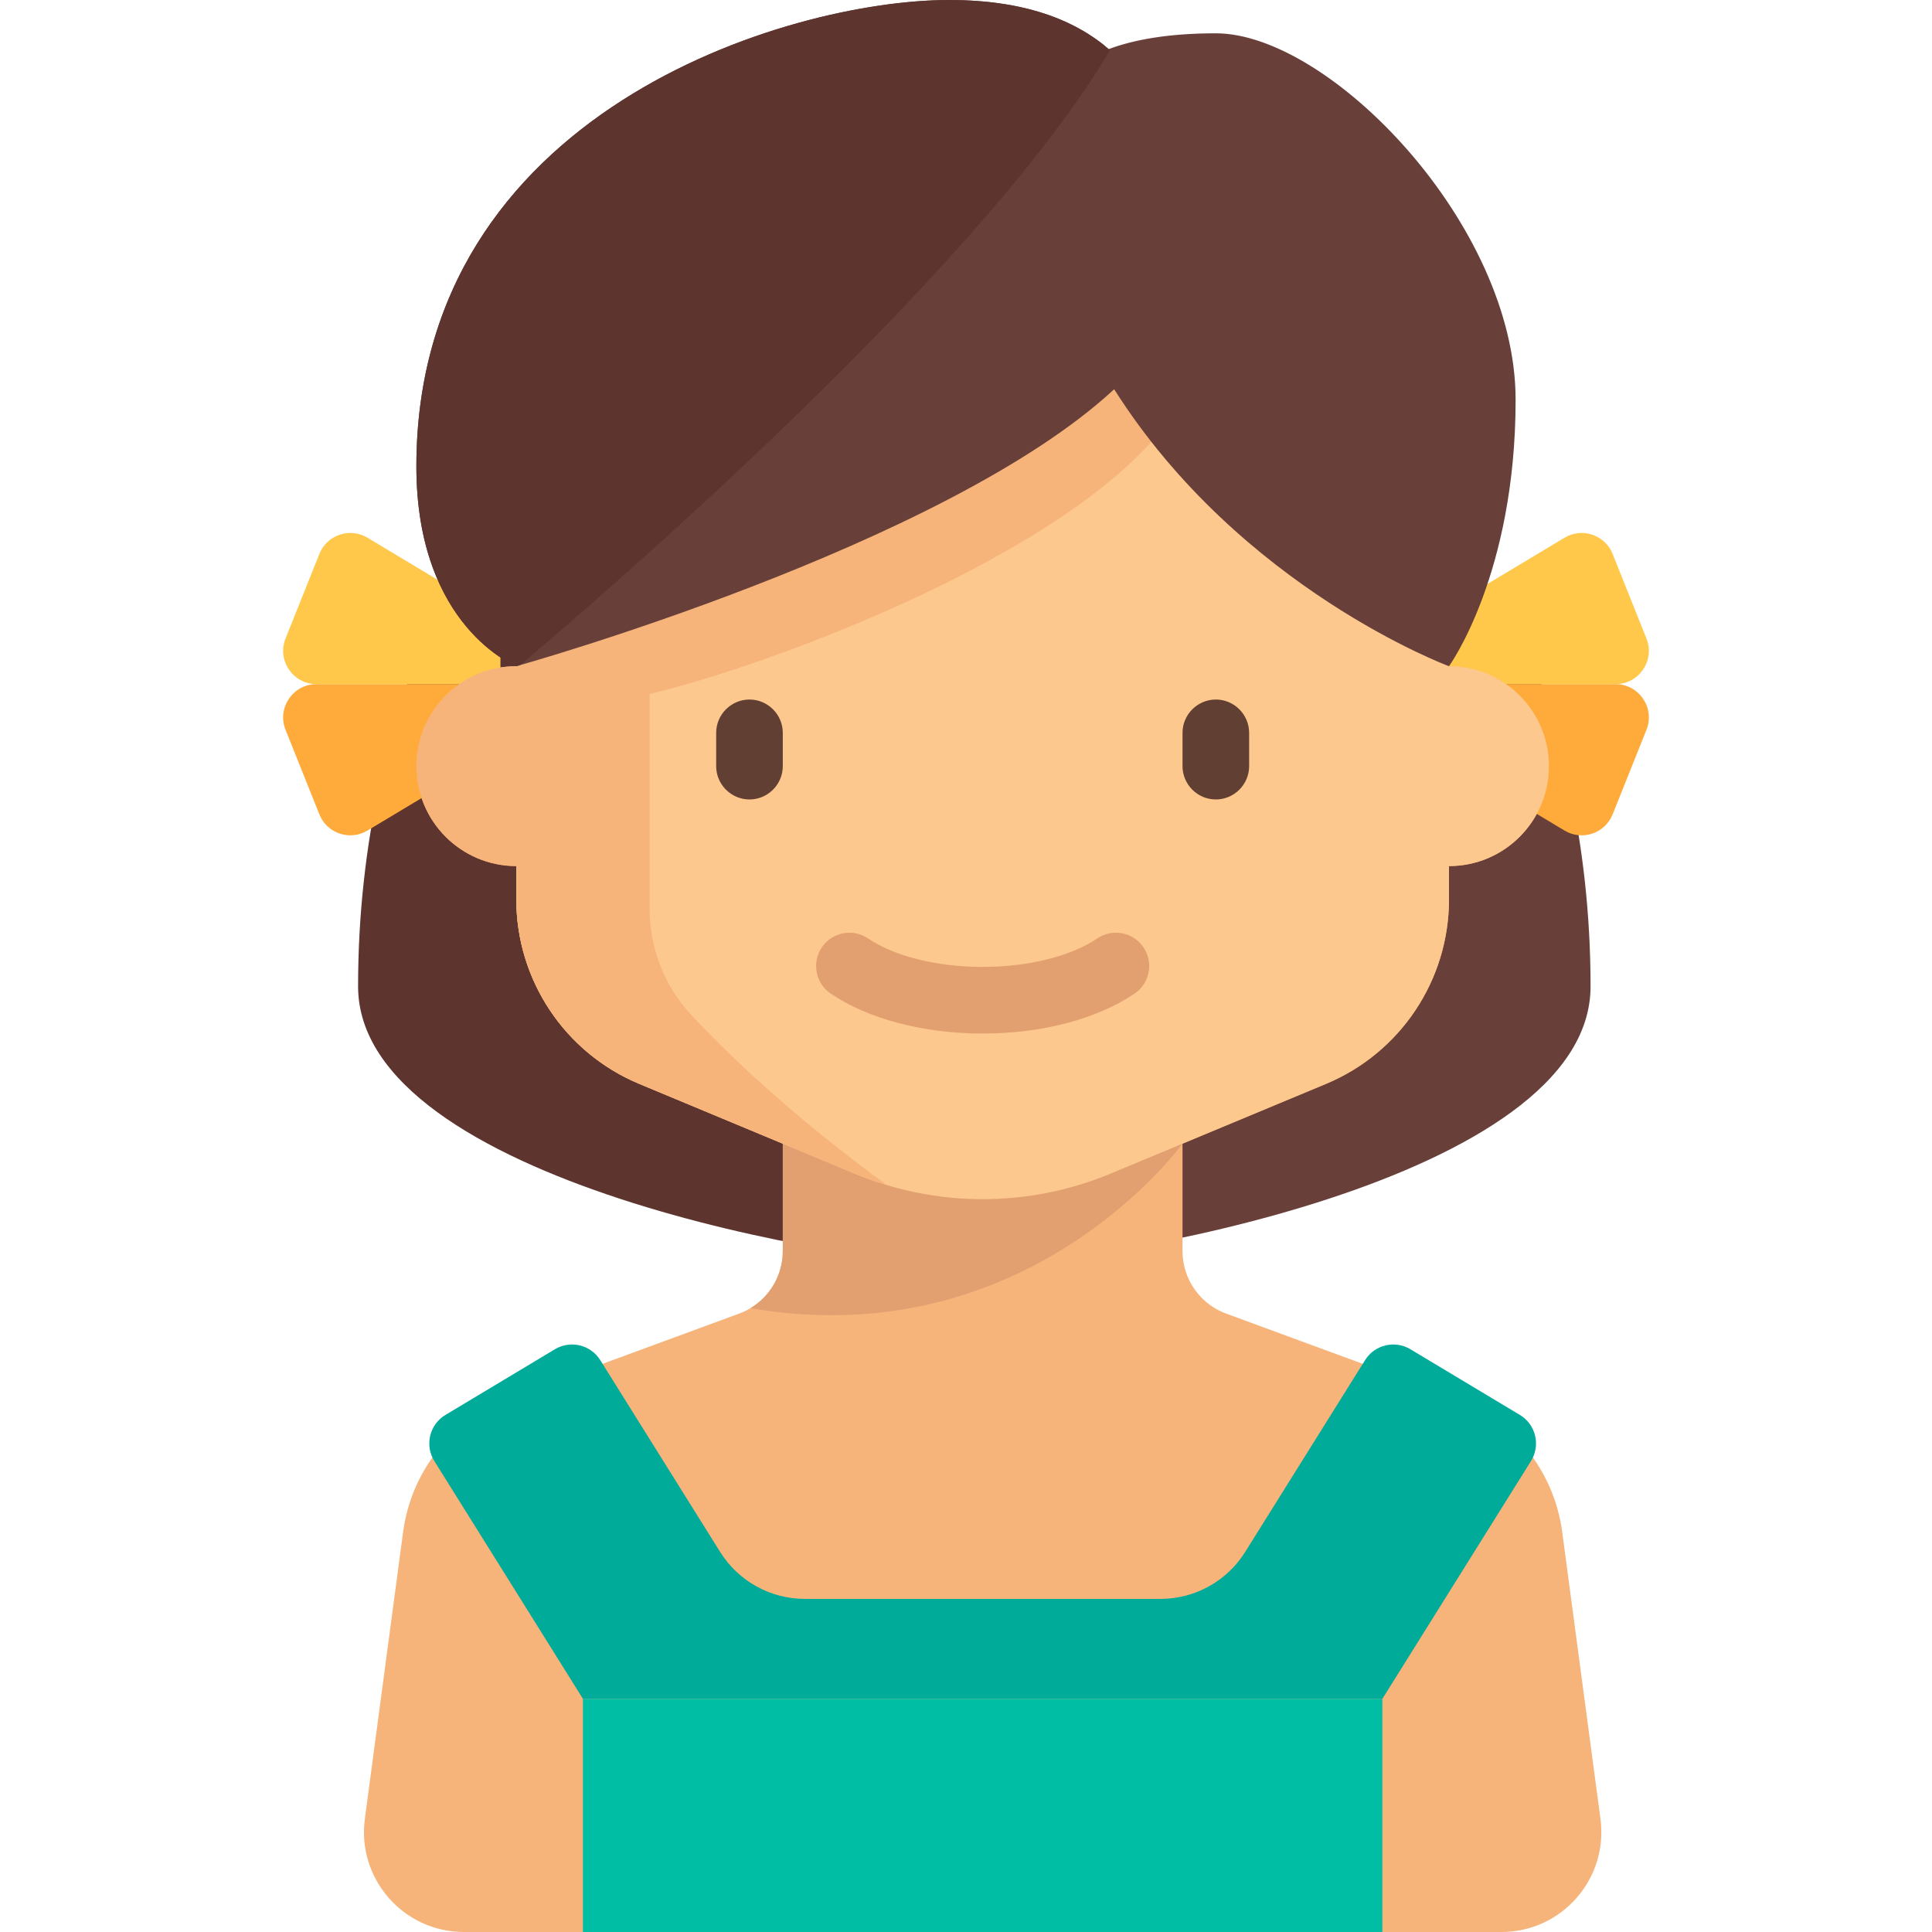
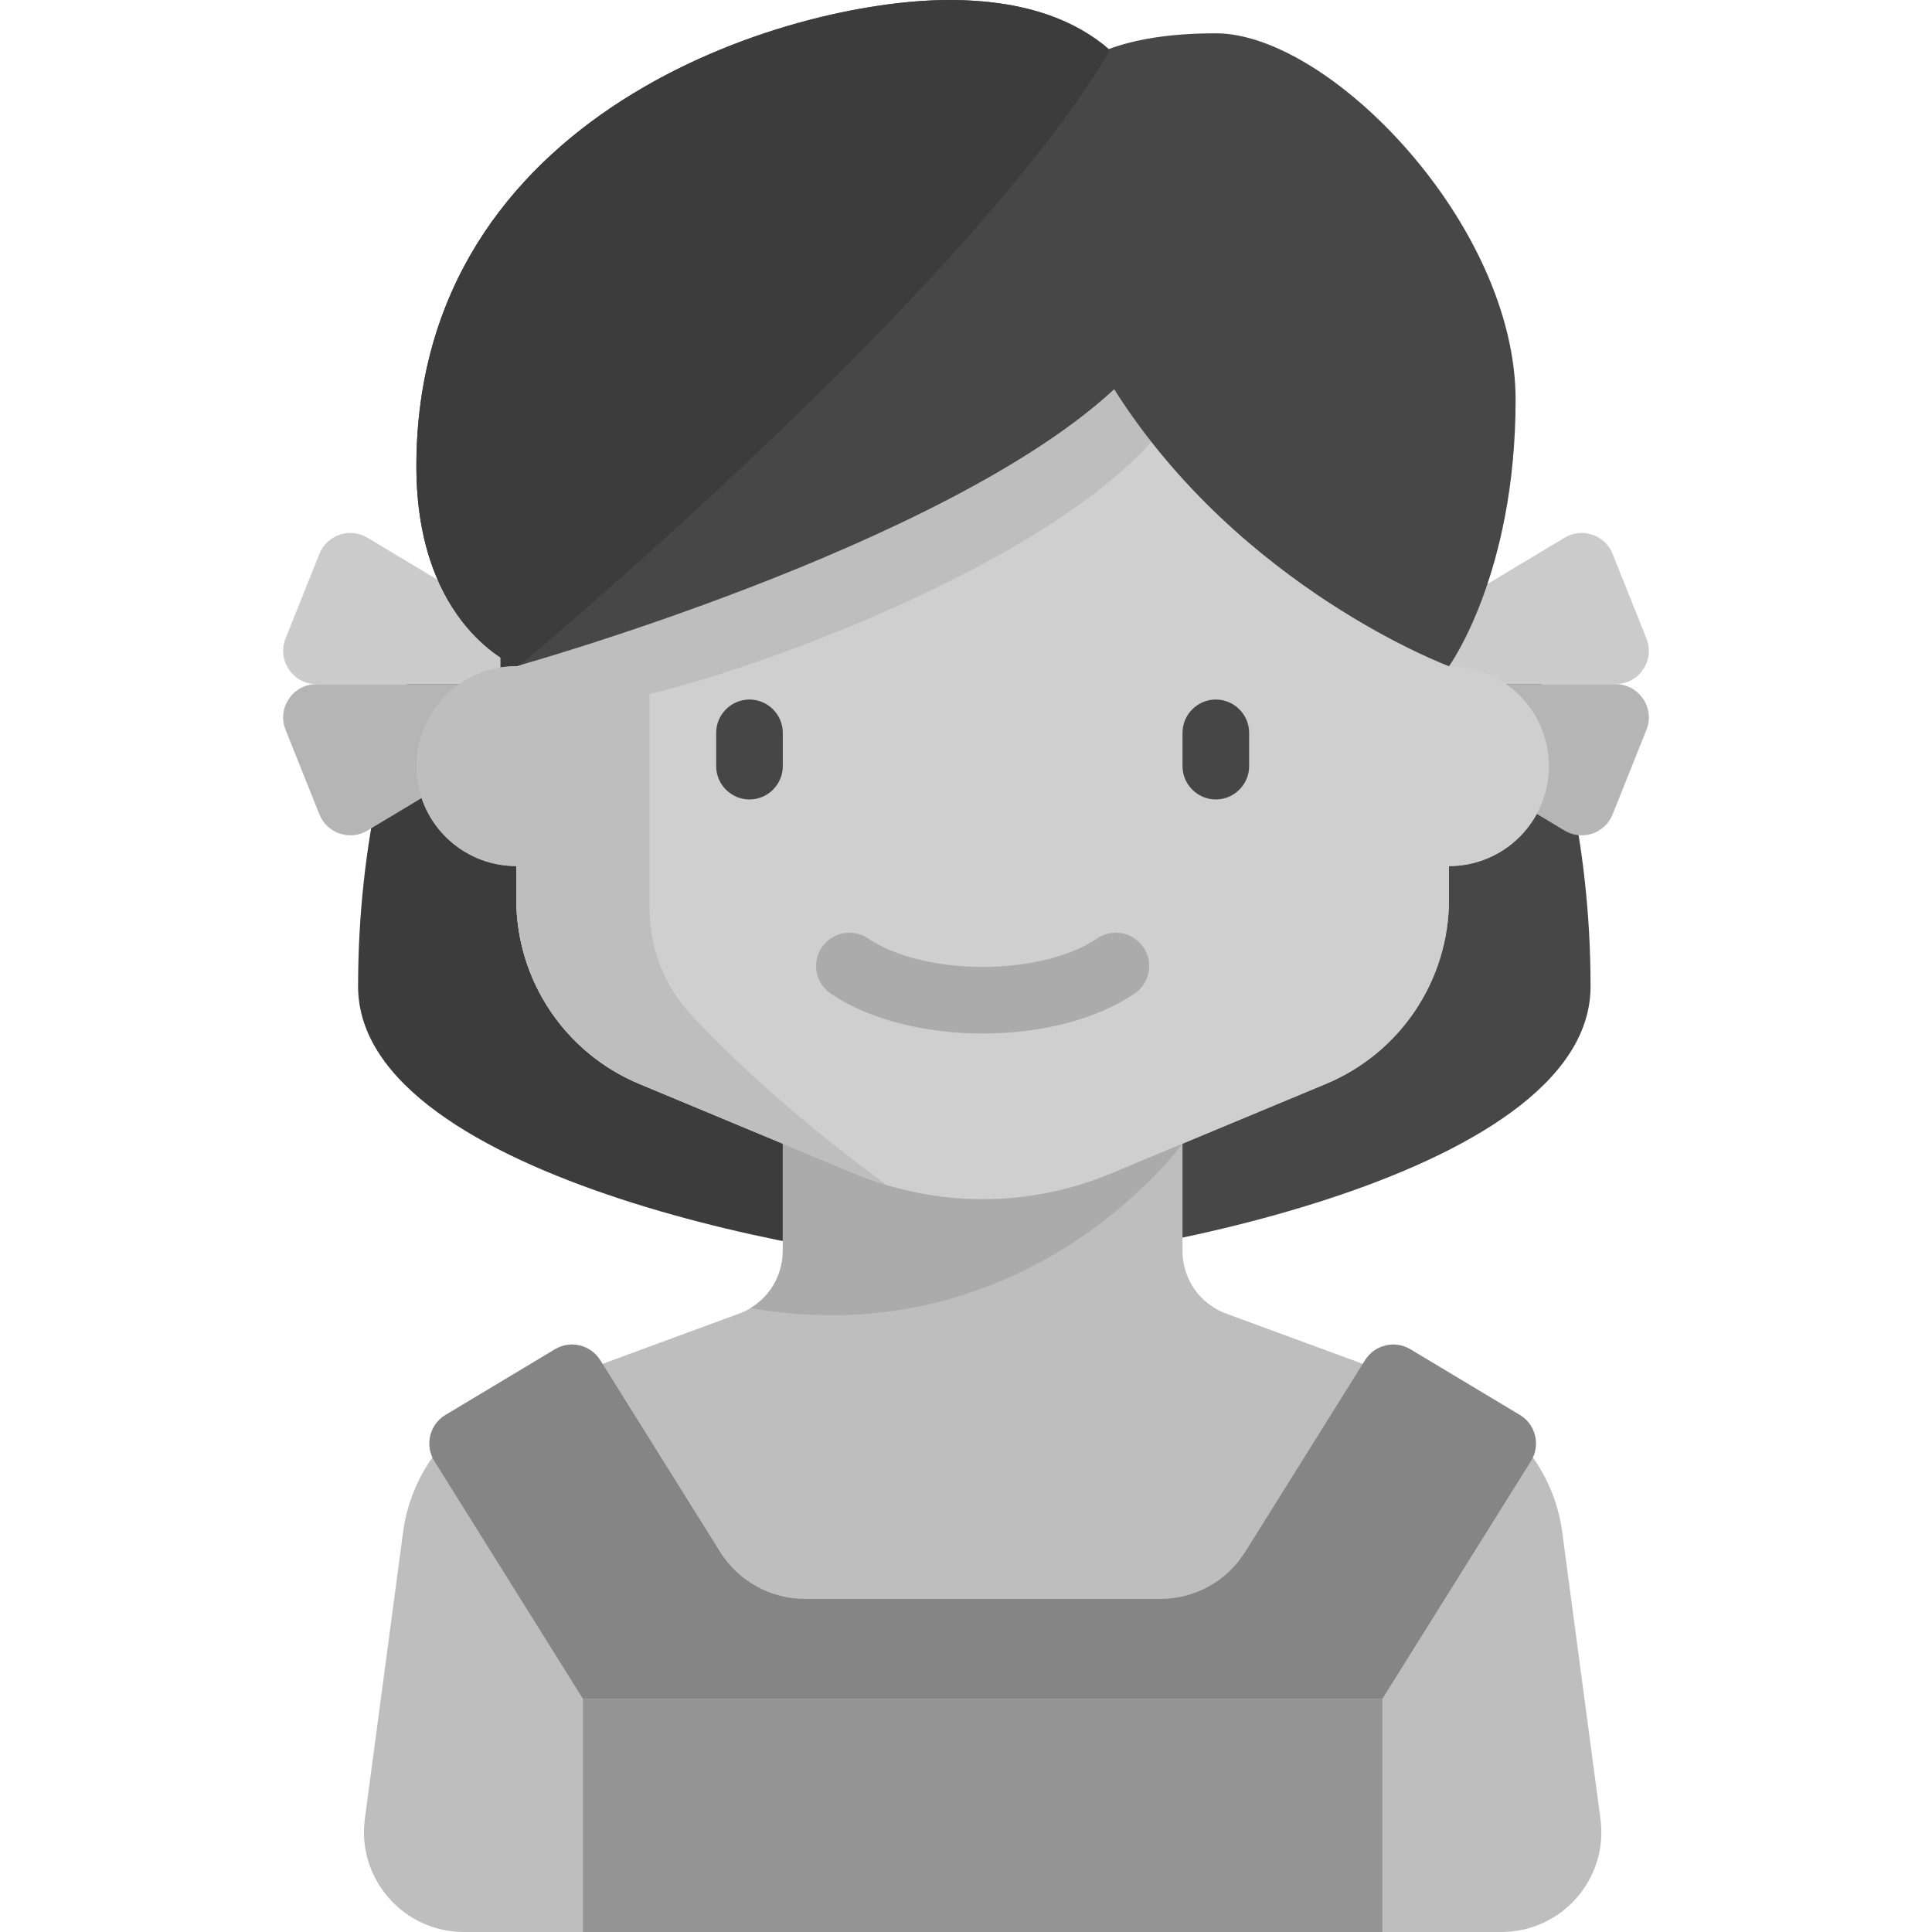
<svg xmlns="http://www.w3.org/2000/svg" version="1.1" id="Layer_1" viewBox="0 0 464.004 464.004" xml:space="preserve">
  <defs id="defs16">
	
	
	
	
	
	
	
	
	
	
	
	
	
	
	
	
	
</defs>
  <g id="g2">
-     <path style="fill:#5e342e" d="m 101.941,153.004 c -7.98,19.92 -15.94,48.624 -15.94,83.892 0,46.747 118.667,67.037 148,67.037 V 153.004 Z" id="path1" />
-     <path style="fill:#683f39" d="m 234.001,153.004 v 150.929 c 29.333,0 148,-20.29 148,-67.037 0,-35.268 -7.96,-63.972 -15.94,-83.892 z" id="path2" />
+     <path style="fill:#3c3c3c" d="m 101.941,153.004 c -7.98,19.92 -15.94,48.624 -15.94,83.892 0,46.747 118.667,67.037 148,67.037 V 153.004 Z" id="path1" />
+     <path style="fill:#474747" d="m 234.001,153.004 v 150.929 c 29.333,0 148,-20.29 148,-67.037 0,-35.268 -7.96,-63.972 -15.94,-83.892 z" id="path2" />
  </g>
-   <path style="fill:#f6b47b" d="m 384.379,436.832 -9.188,-68.908 c -1.962,-14.712 -11.908,-27.128 -25.837,-32.253 l -54.412,-20.02 c -6.533,-2.178 -10.94,-8.292 -10.94,-15.179 V 274.67 l 34.461,-14.359 c 17.887,-7.453 29.539,-24.93 29.539,-44.308 v -8 c 13.255,0 24,-10.745 24,-24 0,-13.255 -10.745,-24 -24,-24 v -16 c 0,-22.091 -17.909,-56 -40,-56 h -144 c -22.091,0 -40,33.909 -40,56 v 16 c -13.255,0 -24,10.745 -24,24 0,13.255 10.745,24 24,24 v 8 c 0,19.378 11.651,36.855 29.538,44.308 l 34.462,14.359 v 25.801 c 0,6.887 -4.407,13.001 -10.94,15.179 l -54.412,20.02 c -13.929,5.125 -23.875,17.541 -25.837,32.253 l -9.188,68.908 c -1.918,14.388 9.275,27.172 23.789,27.172 H 360.59 c 14.515,0.001 25.708,-12.783 23.789,-27.171 z" id="path3" />
-   <path style="fill:#e2a071" d="m 284.002,274.671 -96,0.001 v 25.801 c 0,5.693 -3.017,10.852 -7.752,13.701 66.924,11.562 103.752,-39.503 103.752,-39.503 z" id="path4" />
-   <path style="fill:#ffab3b" d="M 120.193,164.31 H 76.009 c -5.66,0 -9.53,5.716 -7.428,10.971 l 8.123,20.307 c 1.83,4.574 7.319,6.424 11.544,3.889 l 31.945,-19.167 z" id="path5" />
-   <path style="fill:#ffc84a" d="M 120.193,164.31 H 76.009 c -5.66,0 -9.53,-5.716 -7.428,-10.971 l 8.123,-20.307 c 1.83,-4.574 7.319,-6.424 11.544,-3.889 l 31.945,19.167 z" id="path6" />
-   <path style="fill:#ffab3b" d="m 343.811,164.31 h 44.184 c 5.66,0 9.53,5.716 7.428,10.971 l -8.123,20.307 c -1.83,4.574 -7.319,6.424 -11.544,3.889 L 343.811,180.31 Z" id="path7" />
-   <path style="fill:#ffc84a" d="m 343.811,164.31 h 44.184 c 5.66,0 9.53,-5.716 7.428,-10.971 L 387.3,133.032 c -1.83,-4.574 -7.319,-6.424 -11.544,-3.889 l -31.945,19.167 z" id="path8" />
-   <path style="fill:#fdc88e" d="M 318.464,260.312 266.77,281.85 c -9.749,4.062 -20.207,6.154 -30.769,6.154 v 0 c -10.562,0 -21.02,-2.092 -30.77,-6.154 L 153.54,260.312 c -17.887,-7.453 -29.538,-24.93 -29.538,-44.308 v -72 c 0,-22.091 17.909,-56 40,-56 h 144 c 22.091,0 40,33.909 40,56 v 72 c 0,19.378 -11.651,36.855 -29.538,44.308 z" id="path9" />
-   <circle style="fill:#fdc88e" cx="348.002" cy="184.004" r="24" id="circle9" />
-   <path style="fill:#623f33" d="m 180.001,192.004 v 0 c -4.4,0 -8,-3.6 -8,-8 v -8 c 0,-4.4 3.6,-8 8,-8 v 0 c 4.4,0 8,3.6 8,8 v 8 c 0,4.4 -3.6,8 -8,8 z" id="path10" />
-   <path style="fill:#623f33" d="m 292.002,192.004 v 0 c -4.4,0 -8,-3.6 -8,-8 v -8 c 0,-4.4 3.6,-8 8,-8 v 0 c 4.4,0 8,3.6 8,8 v 8 c 0,4.4 -3.6,8 -8,8 z" id="path11" />
-   <path style="fill:#e2a071" d="m 236.001,248.223 c -14.223,0 -27.527,-3.5 -36.5,-9.605 -3.652,-2.484 -4.602,-7.461 -2.113,-11.113 2.48,-3.648 7.461,-4.598 11.113,-2.113 6.289,4.277 16.57,6.832 27.5,6.832 10.93,0 21.211,-2.555 27.5,-6.832 3.66,-2.492 8.629,-1.539 11.113,2.113 2.488,3.652 1.539,8.629 -2.113,11.113 -8.971,6.105 -22.276,9.605 -36.5,9.605 z" id="path12" />
-   <path style="fill:#f6b47b" d="m 257.002,85.004 -133,59 v 16 c -13.255,0 -24,10.745 -24,24 0,13.255 10.745,24 24,24 v 8 c 0,19.378 11.651,36.855 29.538,44.308 l 51.69,21.538 c 2.53,1.054 5.112,1.962 7.727,2.749 -22.844,-16.711 -38.05,-31.32 -46.96,-40.872 -6.482,-6.95 -9.995,-16.121 -9.995,-25.625 v -51.427 c 27.547,-6.414 108.033,-35.437 128,-70.674 z" id="path13" />
-   <path style="fill:#00ab9a" d="m 327.839,326.666 -28.786,46.058 c -4.386,7.017 -12.077,11.28 -20.352,11.28 h -85.396 c -8.275,0 -15.966,-4.263 -20.352,-11.28 l -28.786,-46.058 c -2.312,-3.699 -7.16,-4.864 -10.9,-2.62 l -26.278,15.767 c -3.837,2.302 -5.04,7.305 -2.668,11.1 l 35.682,57.092 h 192 l 35.682,-57.092 c 2.372,-3.795 1.169,-8.797 -2.668,-11.1 l -26.278,-15.767 c -3.74,-2.244 -8.589,-1.079 -10.9,2.62 z" id="path14" />
-   <rect x="140.001" y="408.004" style="fill:#00bea4" width="192" height="56" id="rect14" />
-   <path style="fill:#683f39" d="M 292.002,8 C 280.424,8 272.176,9.597 266.3,11.78 257.984,4.669 245.807,0 228.001,0 c -39,0 -128,27 -128,112 0,38.667 24,48.004 24,48.004 0,0 102.78,-28.697 143.585,-66.52 30.374,47.957 80.415,66.52 80.415,66.52 0,0 16,-22.004 16,-64.004 0,-42 -44.665,-88 -71.999,-88 z" id="path15" />
-   <path style="fill:#5e342e" d="m 228.001,0 c -39,0 -128,27 -128,112 0,38.667 24,48.004 24,48.004 0,0 0.314,-0.088 0.884,-0.251 19.806,-16.702 110.02,-94.271 141.657,-147.623 -0.498,-0.435 -1.003,-0.899 -1.516,-1.384 C 256.756,4.223 244.925,0 228.001,0 Z" id="path16" />
+   <path style="fill:#bebebe" d="m 384.379,436.832 -9.188,-68.908 c -1.962,-14.712 -11.908,-27.128 -25.837,-32.253 l -54.412,-20.02 c -6.533,-2.178 -10.94,-8.292 -10.94,-15.179 V 274.67 l 34.461,-14.359 c 17.887,-7.453 29.539,-24.93 29.539,-44.308 v -8 c 13.255,0 24,-10.745 24,-24 0,-13.255 -10.745,-24 -24,-24 v -16 c 0,-22.091 -17.909,-56 -40,-56 h -144 c -22.091,0 -40,33.909 -40,56 v 16 c -13.255,0 -24,10.745 -24,24 0,13.255 10.745,24 24,24 v 8 c 0,19.378 11.651,36.855 29.538,44.308 l 34.462,14.359 v 25.801 c 0,6.887 -4.407,13.001 -10.94,15.179 l -54.412,20.02 c -13.929,5.125 -23.875,17.541 -25.837,32.253 l -9.188,68.908 c -1.918,14.388 9.275,27.172 23.789,27.172 H 360.59 c 14.515,0.001 25.708,-12.783 23.789,-27.171 z" id="path3" />
+   <path style="fill:#ababab" d="m 284.002,274.671 -96,0.001 v 25.801 c 0,5.693 -3.017,10.852 -7.752,13.701 66.924,11.562 103.752,-39.503 103.752,-39.503 z" id="path4" />
+   <path style="fill:#b5b5b5" d="M 120.193,164.31 H 76.009 c -5.66,0 -9.53,5.716 -7.428,10.971 l 8.123,20.307 c 1.83,4.574 7.319,6.424 11.544,3.889 l 31.945,-19.167 z" id="path5" />
+   <path style="fill:#cbcbcb" d="M 120.193,164.31 H 76.009 c -5.66,0 -9.53,-5.716 -7.428,-10.971 l 8.123,-20.307 c 1.83,-4.574 7.319,-6.424 11.544,-3.889 l 31.945,19.167 z" id="path6" />
+   <path style="fill:#b5b5b5" d="m 343.811,164.31 h 44.184 c 5.66,0 9.53,5.716 7.428,10.971 l -8.123,20.307 c -1.83,4.574 -7.319,6.424 -11.544,3.889 L 343.811,180.31 Z" id="path7" />
+   <path style="fill:#cbcbcb" d="m 343.811,164.31 h 44.184 c 5.66,0 9.53,-5.716 7.428,-10.971 L 387.3,133.032 c -1.83,-4.574 -7.319,-6.424 -11.544,-3.889 l -31.945,19.167 z" id="path8" />
+   <path style="fill:#cfcfcf" d="M 318.464,260.312 266.77,281.85 c -9.749,4.062 -20.207,6.154 -30.769,6.154 v 0 c -10.562,0 -21.02,-2.092 -30.77,-6.154 L 153.54,260.312 c -17.887,-7.453 -29.538,-24.93 -29.538,-44.308 v -72 c 0,-22.091 17.909,-56 40,-56 h 144 c 22.091,0 40,33.909 40,56 v 72 c 0,19.378 -11.651,36.855 -29.538,44.308 z" id="path9" />
+   <circle style="fill:#cfcfcf" cx="348.002" cy="184.004" r="24" id="circle9" />
+   <path style="fill:#464646" d="m 180.001,192.004 v 0 c -4.4,0 -8,-3.6 -8,-8 v -8 c 0,-4.4 3.6,-8 8,-8 v 0 c 4.4,0 8,3.6 8,8 v 8 c 0,4.4 -3.6,8 -8,8 z" id="path10" />
+   <path style="fill:#464646" d="m 292.002,192.004 v 0 c -4.4,0 -8,-3.6 -8,-8 v -8 c 0,-4.4 3.6,-8 8,-8 v 0 c 4.4,0 8,3.6 8,8 v 8 c 0,4.4 -3.6,8 -8,8 z" id="path11" />
+   <path style="fill:#ababab" d="m 236.001,248.223 c -14.223,0 -27.527,-3.5 -36.5,-9.605 -3.652,-2.484 -4.602,-7.461 -2.113,-11.113 2.48,-3.648 7.461,-4.598 11.113,-2.113 6.289,4.277 16.57,6.832 27.5,6.832 10.93,0 21.211,-2.555 27.5,-6.832 3.66,-2.492 8.629,-1.539 11.113,2.113 2.488,3.652 1.539,8.629 -2.113,11.113 -8.971,6.105 -22.276,9.605 -36.5,9.605 z" id="path12" />
+   <path style="fill:#bebebe" d="m 257.002,85.004 -133,59 v 16 c -13.255,0 -24,10.745 -24,24 0,13.255 10.745,24 24,24 v 8 c 0,19.378 11.651,36.855 29.538,44.308 l 51.69,21.538 c 2.53,1.054 5.112,1.962 7.727,2.749 -22.844,-16.711 -38.05,-31.32 -46.96,-40.872 -6.482,-6.95 -9.995,-16.121 -9.995,-25.625 v -51.427 c 27.547,-6.414 108.033,-35.437 128,-70.674 z" id="path13" />
+   <path style="fill:#858585" d="m 327.839,326.666 -28.786,46.058 c -4.386,7.017 -12.077,11.28 -20.352,11.28 h -85.396 c -8.275,0 -15.966,-4.263 -20.352,-11.28 l -28.786,-46.058 c -2.312,-3.699 -7.16,-4.864 -10.9,-2.62 l -26.278,15.767 c -3.837,2.302 -5.04,7.305 -2.668,11.1 l 35.682,57.092 h 192 l 35.682,-57.092 c 2.372,-3.795 1.169,-8.797 -2.668,-11.1 l -26.278,-15.767 c -3.74,-2.244 -8.589,-1.079 -10.9,2.62 z" id="path14" />
+   <rect x="140.001" y="408.004" style="fill:#949494" width="192" height="56" id="rect14" />
+   <path style="fill:#474747" d="M 292.002,8 C 280.424,8 272.176,9.597 266.3,11.78 257.984,4.669 245.807,0 228.001,0 c -39,0 -128,27 -128,112 0,38.667 24,48.004 24,48.004 0,0 102.78,-28.697 143.585,-66.52 30.374,47.957 80.415,66.52 80.415,66.52 0,0 16,-22.004 16,-64.004 0,-42 -44.665,-88 -71.999,-88 z" id="path15" />
+   <path style="fill:#3c3c3c" d="m 228.001,0 c -39,0 -128,27 -128,112 0,38.667 24,48.004 24,48.004 0,0 0.314,-0.088 0.884,-0.251 19.806,-16.702 110.02,-94.271 141.657,-147.623 -0.498,-0.435 -1.003,-0.899 -1.516,-1.384 C 256.756,4.223 244.925,0 228.001,0 Z" id="path16" />
</svg>
